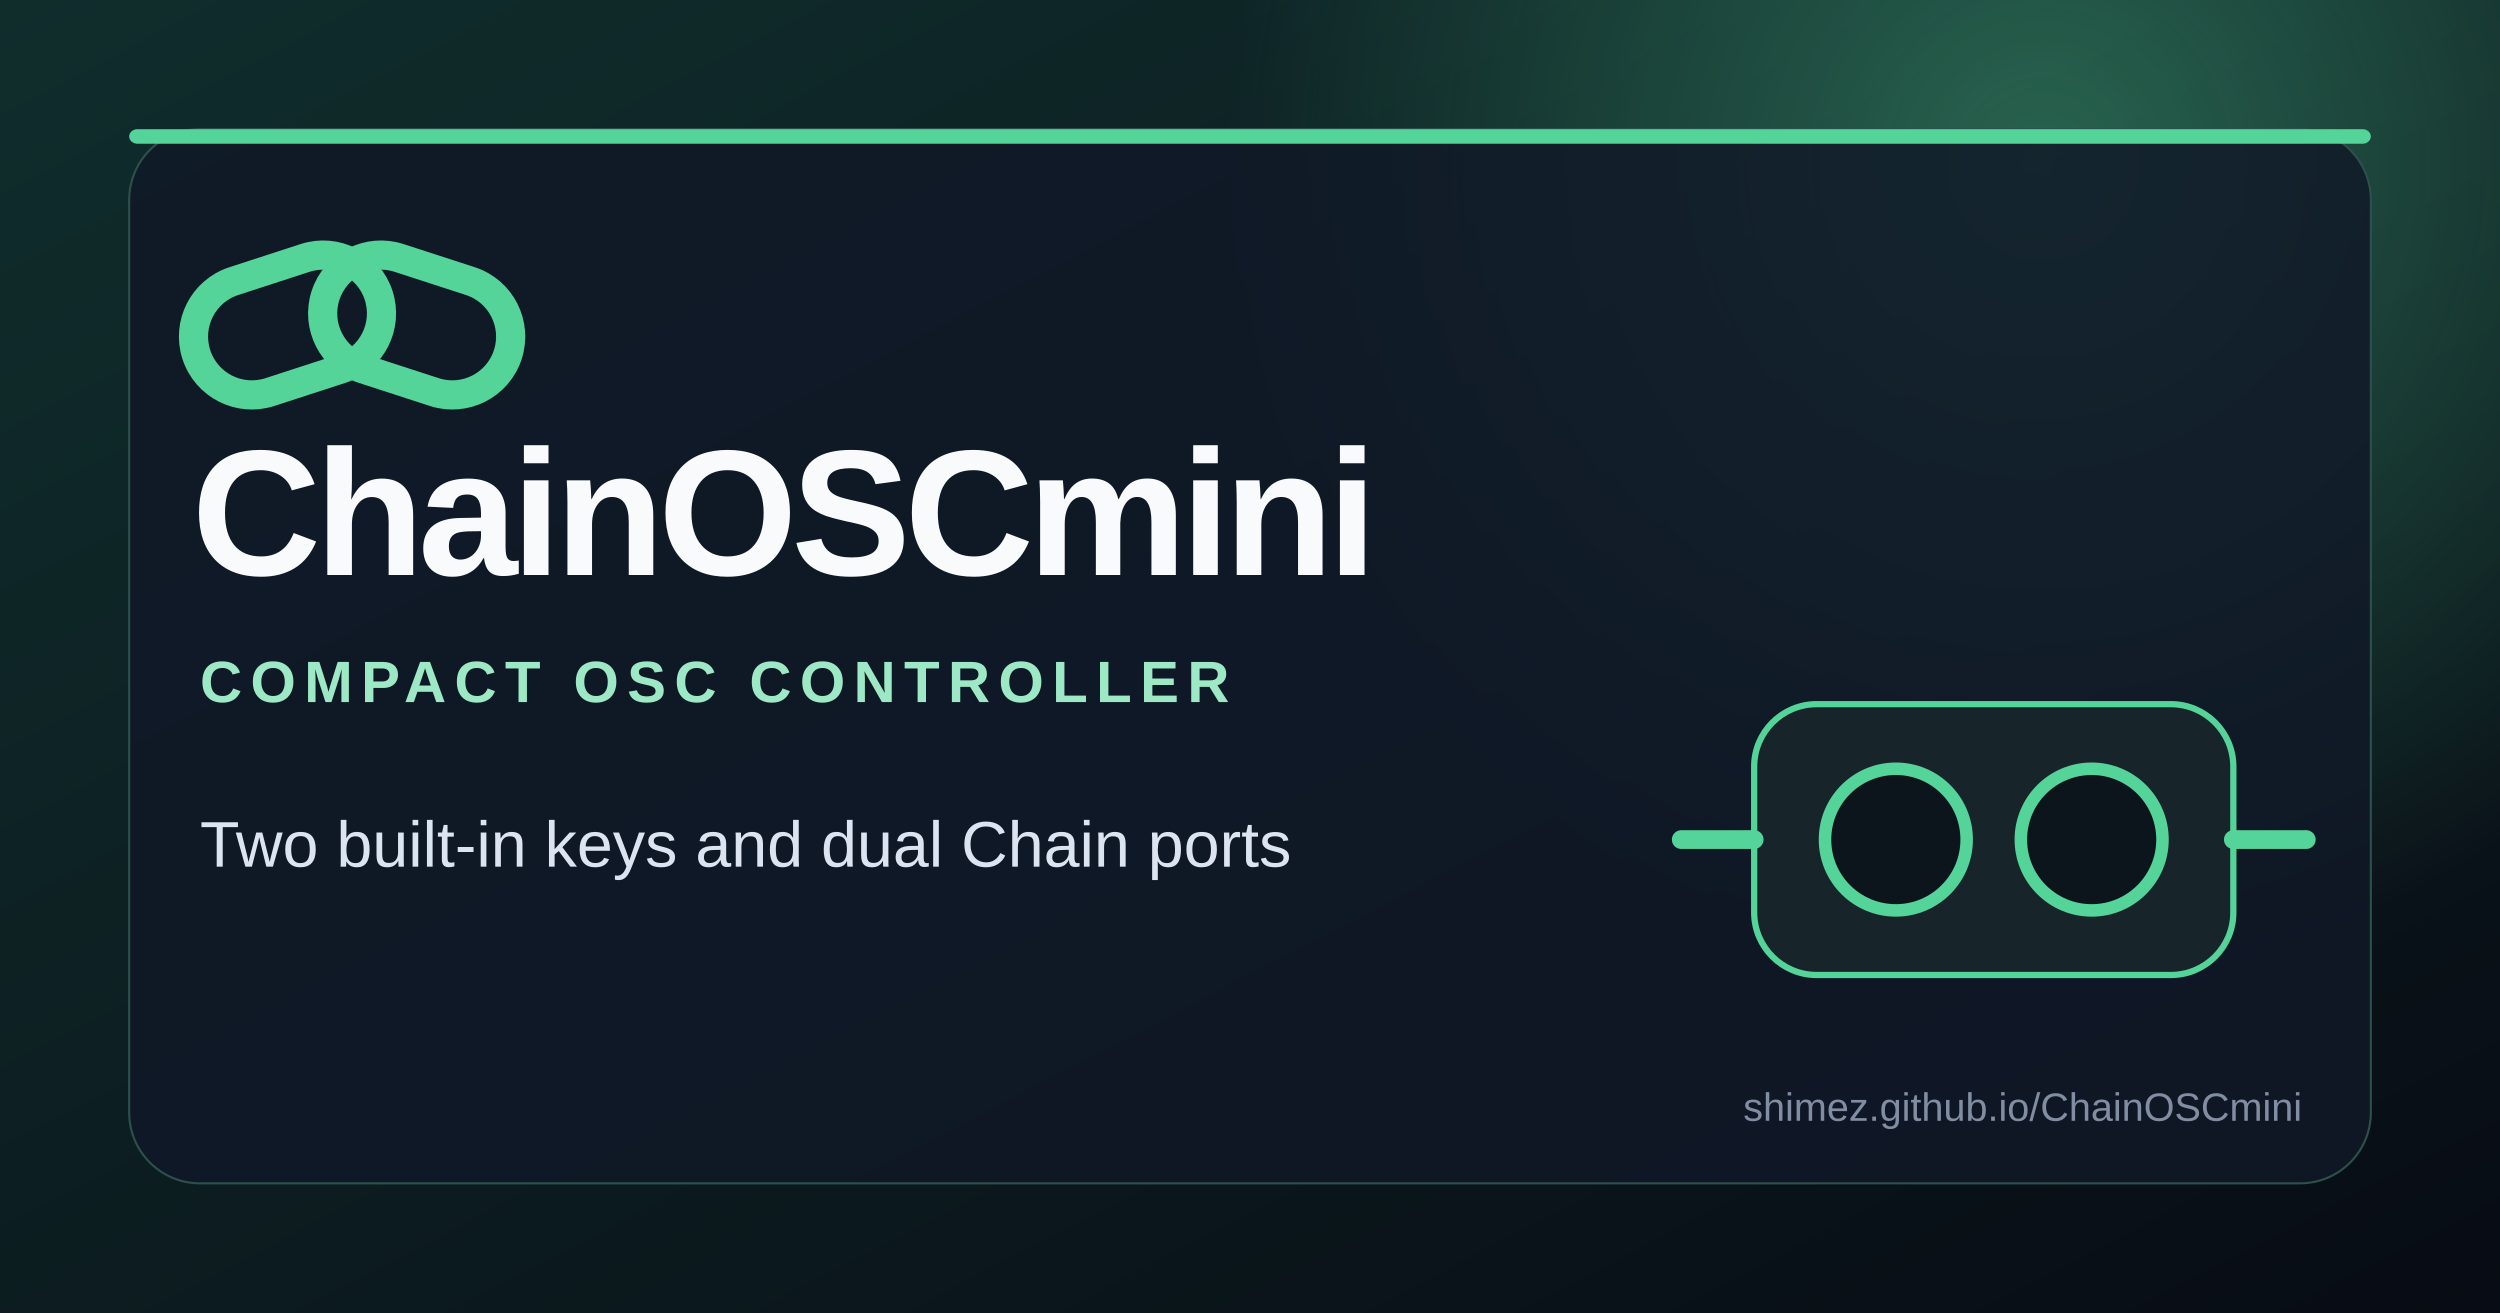
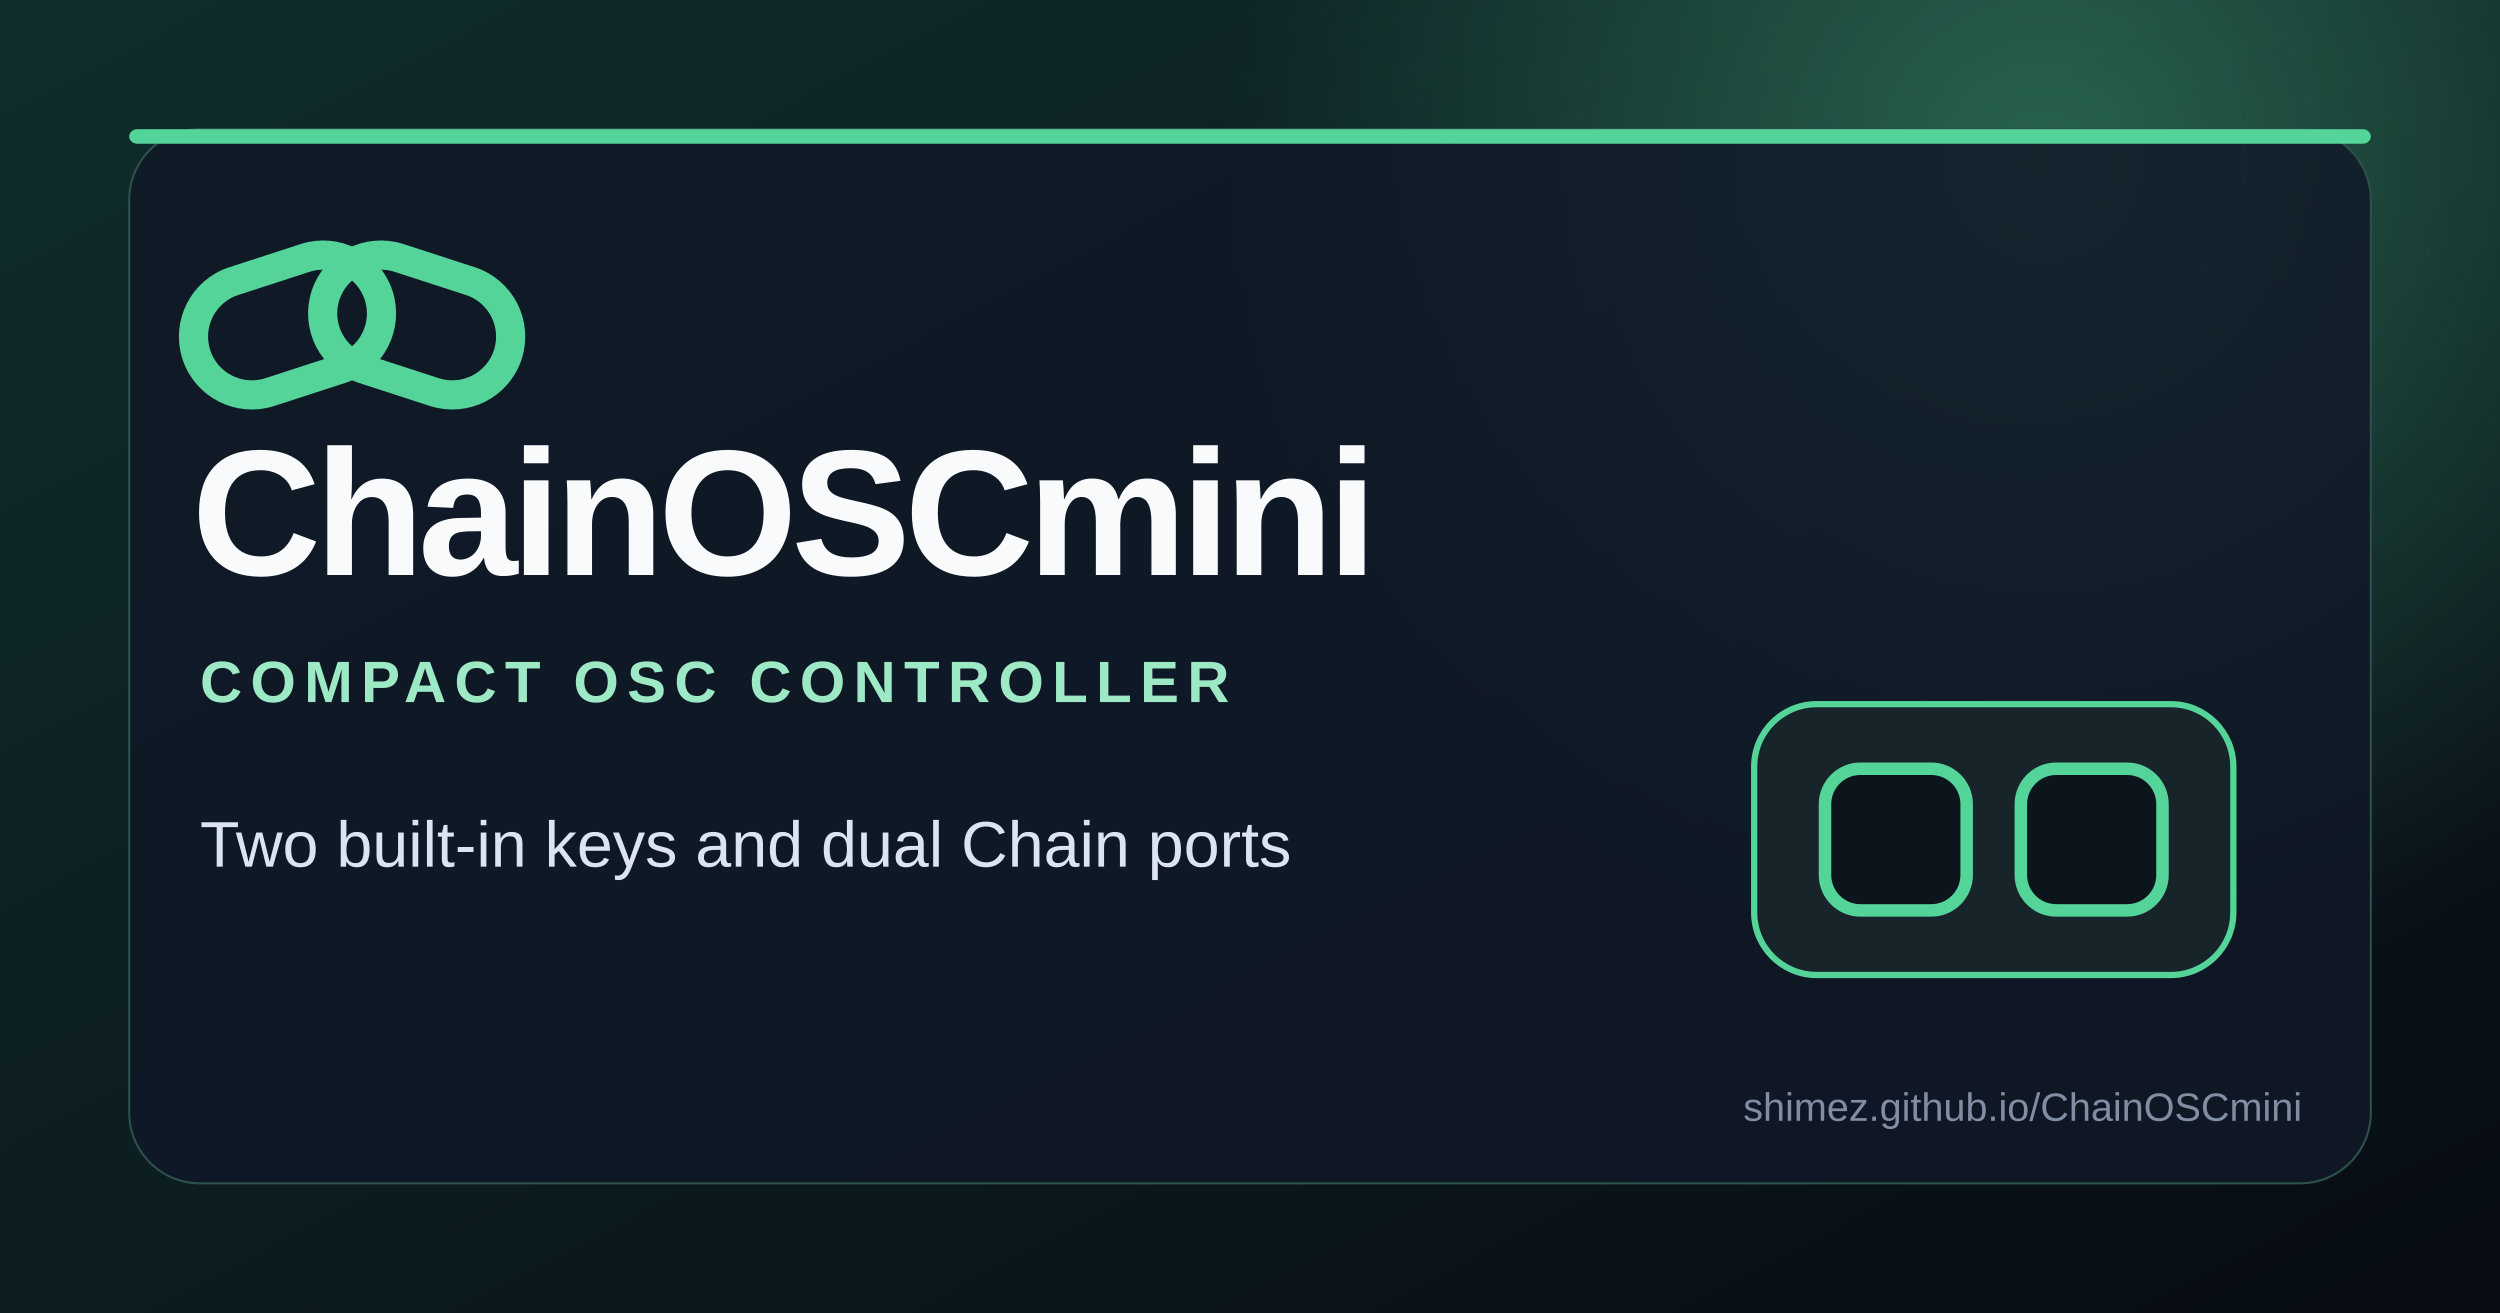
<svg xmlns="http://www.w3.org/2000/svg" width="1200" height="630" viewBox="0 0 1200 630">
  <defs>
    <linearGradient id="bg" x1="0" y1="0" x2="1" y2="1">
      <stop stop-color="#102d2c" />
      <stop offset="1" stop-color="#080c14" />
    </linearGradient>
    <radialGradient id="glow">
      <stop stop-color="#55d49a" stop-opacity=".38" />
      <stop offset="1" stop-color="#55d49a" stop-opacity="0" />
    </radialGradient>
  </defs>
  <rect x="-1" y="-1" width="1202" height="632" fill="url(#bg)" />
  <circle cx="980" cy="80" r="390" fill="url(#glow)" />
  <rect x="62" y="62" width="1076" height="506" rx="34" fill="#101827" fill-opacity=".82" stroke="#2c514b" />
  <rect x="62" y="62" width="1076" height="7" rx="4" fill="#55d49a" />
  <g transform="translate(92 110)" fill="none" stroke="#55d49a" stroke-width="14">
    <rect x="0" y="18" width="92" height="56" rx="28" transform="rotate(-18 46 46)" />
    <rect x="62" y="18" width="92" height="56" rx="28" transform="rotate(18 108 46)" />
  </g>
  <text x="92" y="276" fill="#f8fafc" font-family="Segoe UI, Arial, sans-serif" font-size="86" font-weight="750" letter-spacing="-3">ChainOSCmini</text>
  <text x="96" y="337" fill="#9de9c5" font-family="Segoe UI, Arial, sans-serif" font-size="28" font-weight="650" letter-spacing="4">COMPACT OSC CONTROLLER</text>
  <text x="96" y="416" fill="#dce4f1" font-family="Segoe UI, Arial, sans-serif" font-size="31">Two built-in keys and dual Chain ports</text>
  <g transform="translate(842 338)">
    <rect width="230" height="130" rx="30" fill="#17252a" stroke="#55d49a" stroke-width="3" />
-     <circle cx="68" cy="65" r="34" fill="#0c141c" stroke="#55d49a" stroke-width="6" />
-     <circle cx="162" cy="65" r="34" fill="#0c141c" stroke="#55d49a" stroke-width="6" />
-     <path d="M0 65h-35M230 65h35" stroke="#55d49a" stroke-width="9" stroke-linecap="round" />
+     <rect x="34" y="31" width="68" height="68" rx="17" fill="#0c141c" stroke="#55d49a" stroke-width="6" />
+     <rect x="128" y="31" width="68" height="68" rx="17" fill="#0c141c" stroke="#55d49a" stroke-width="6" />
  </g>
  <text x="1105" y="538" text-anchor="end" fill="#818da2" font-family="Segoe UI, Arial, sans-serif" font-size="19">shimez.github.io/ChainOSCmini</text>
</svg>
